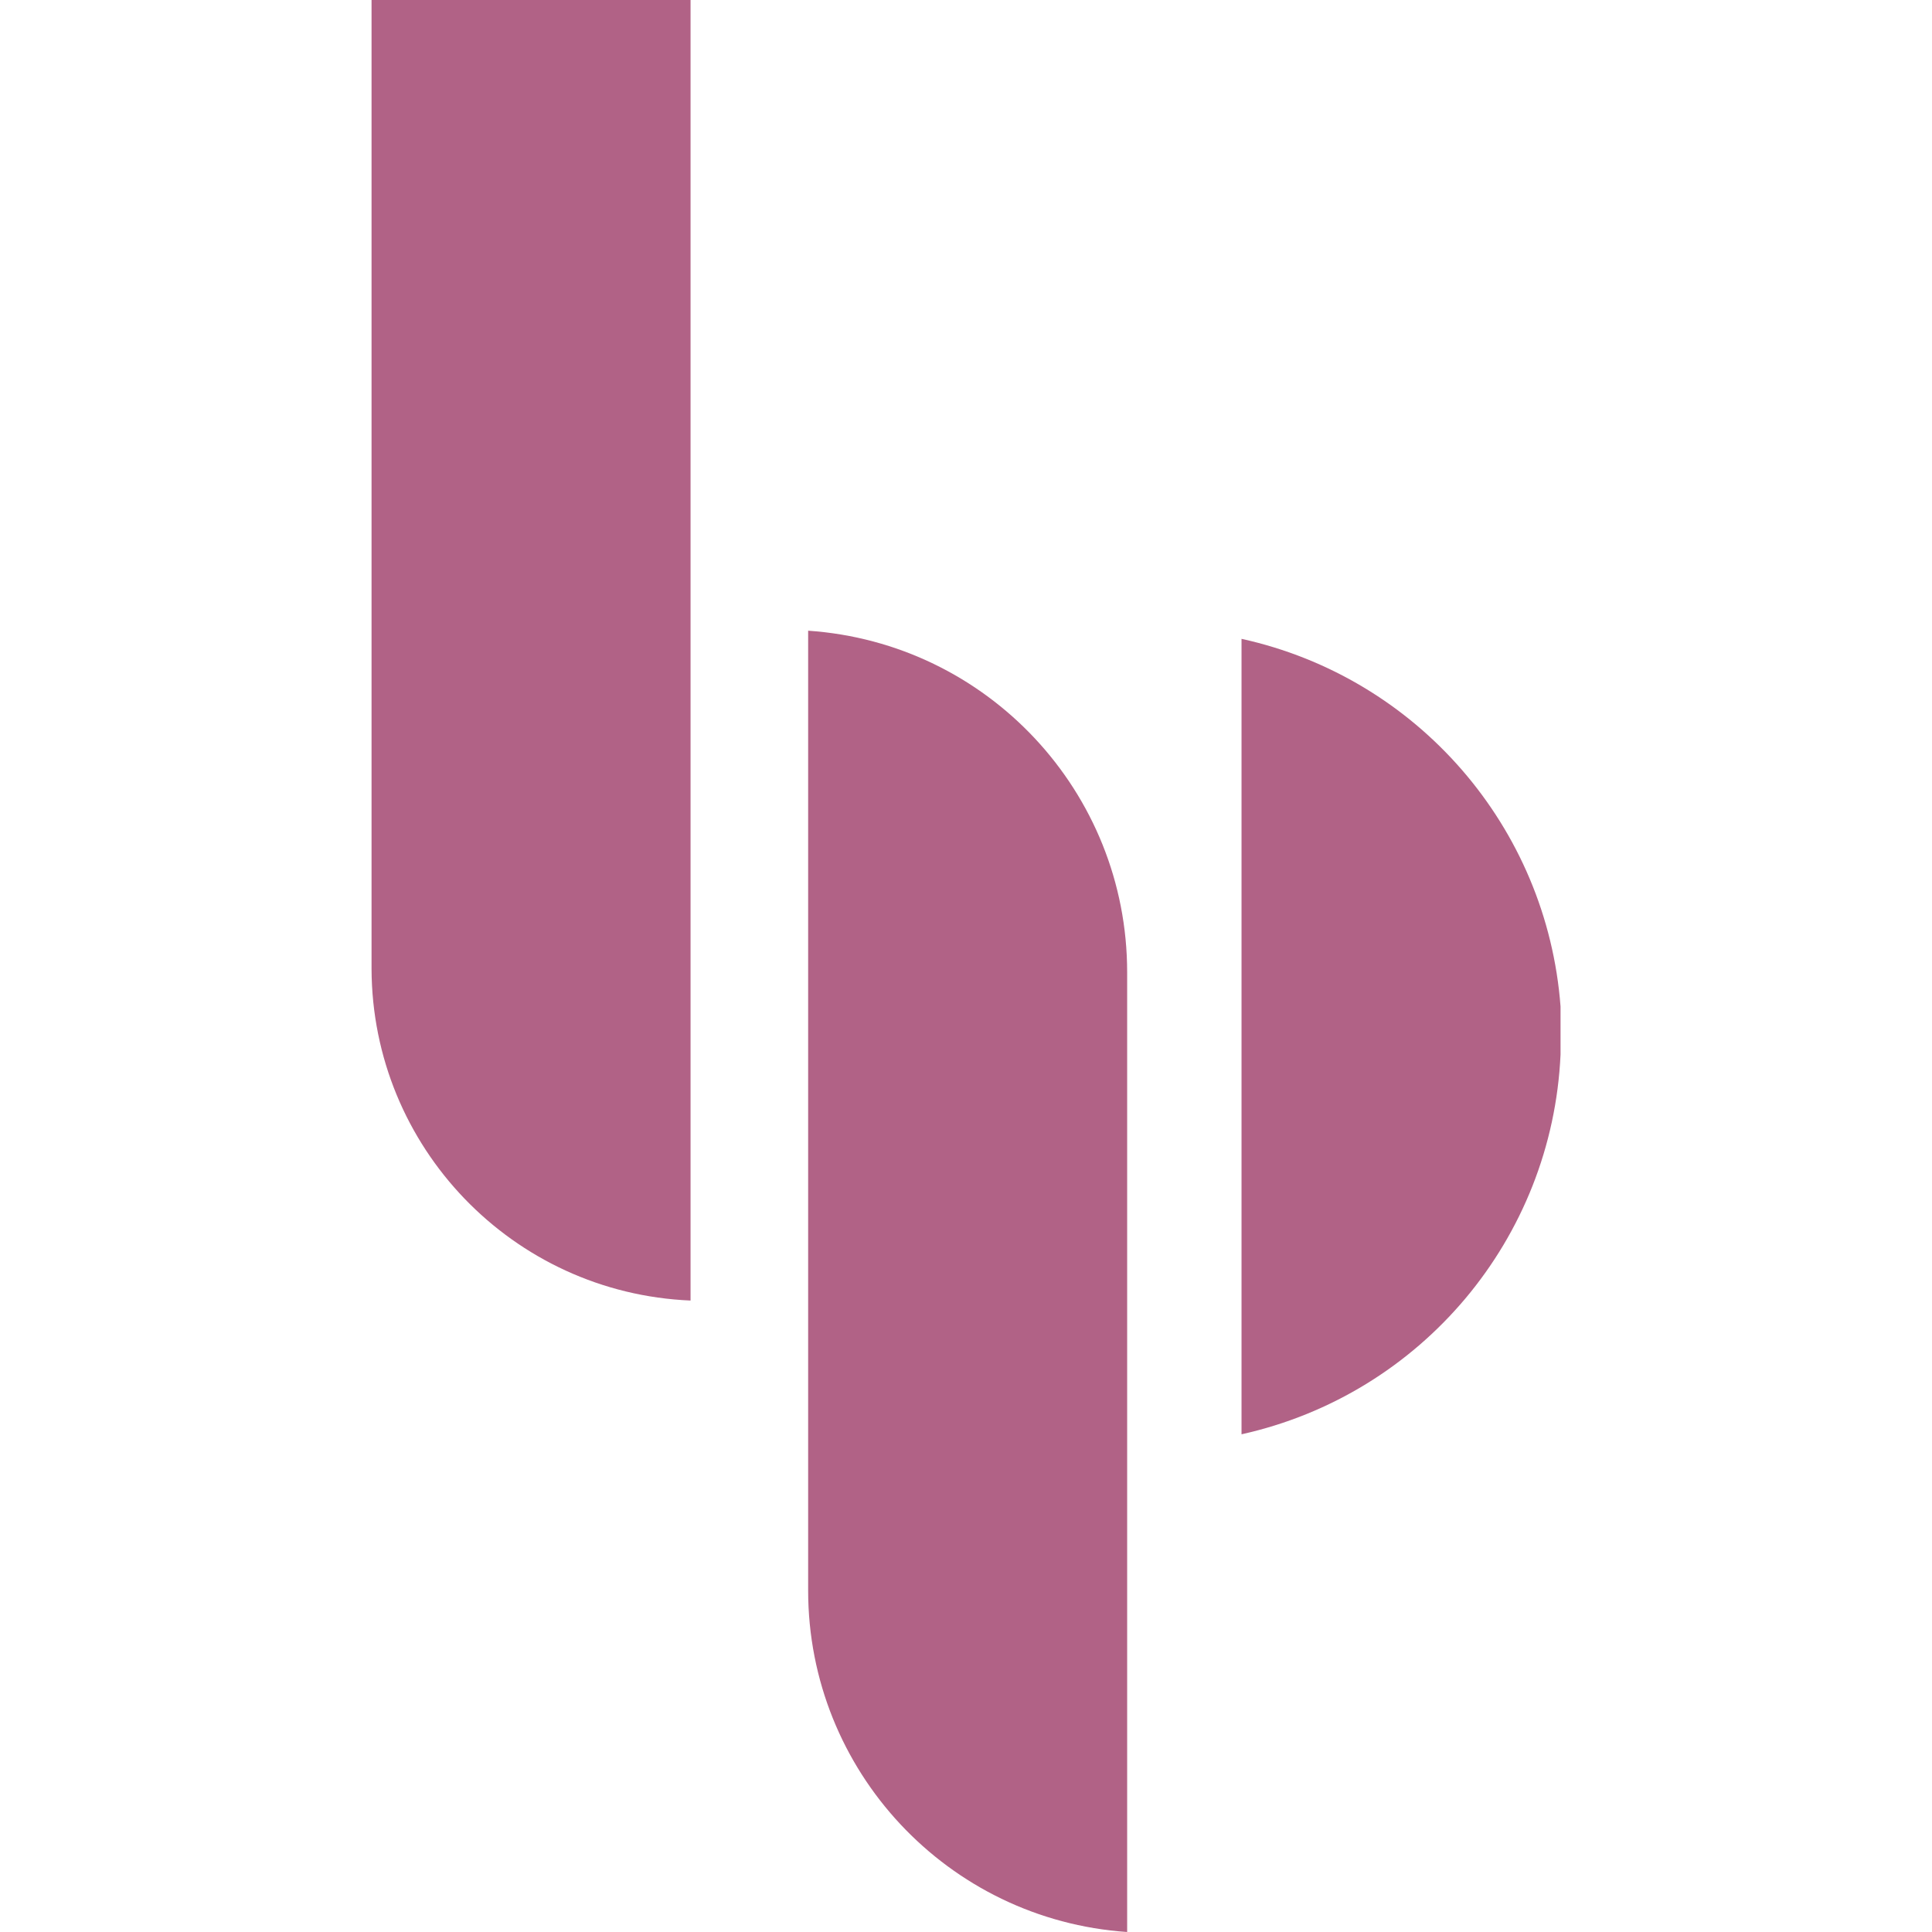
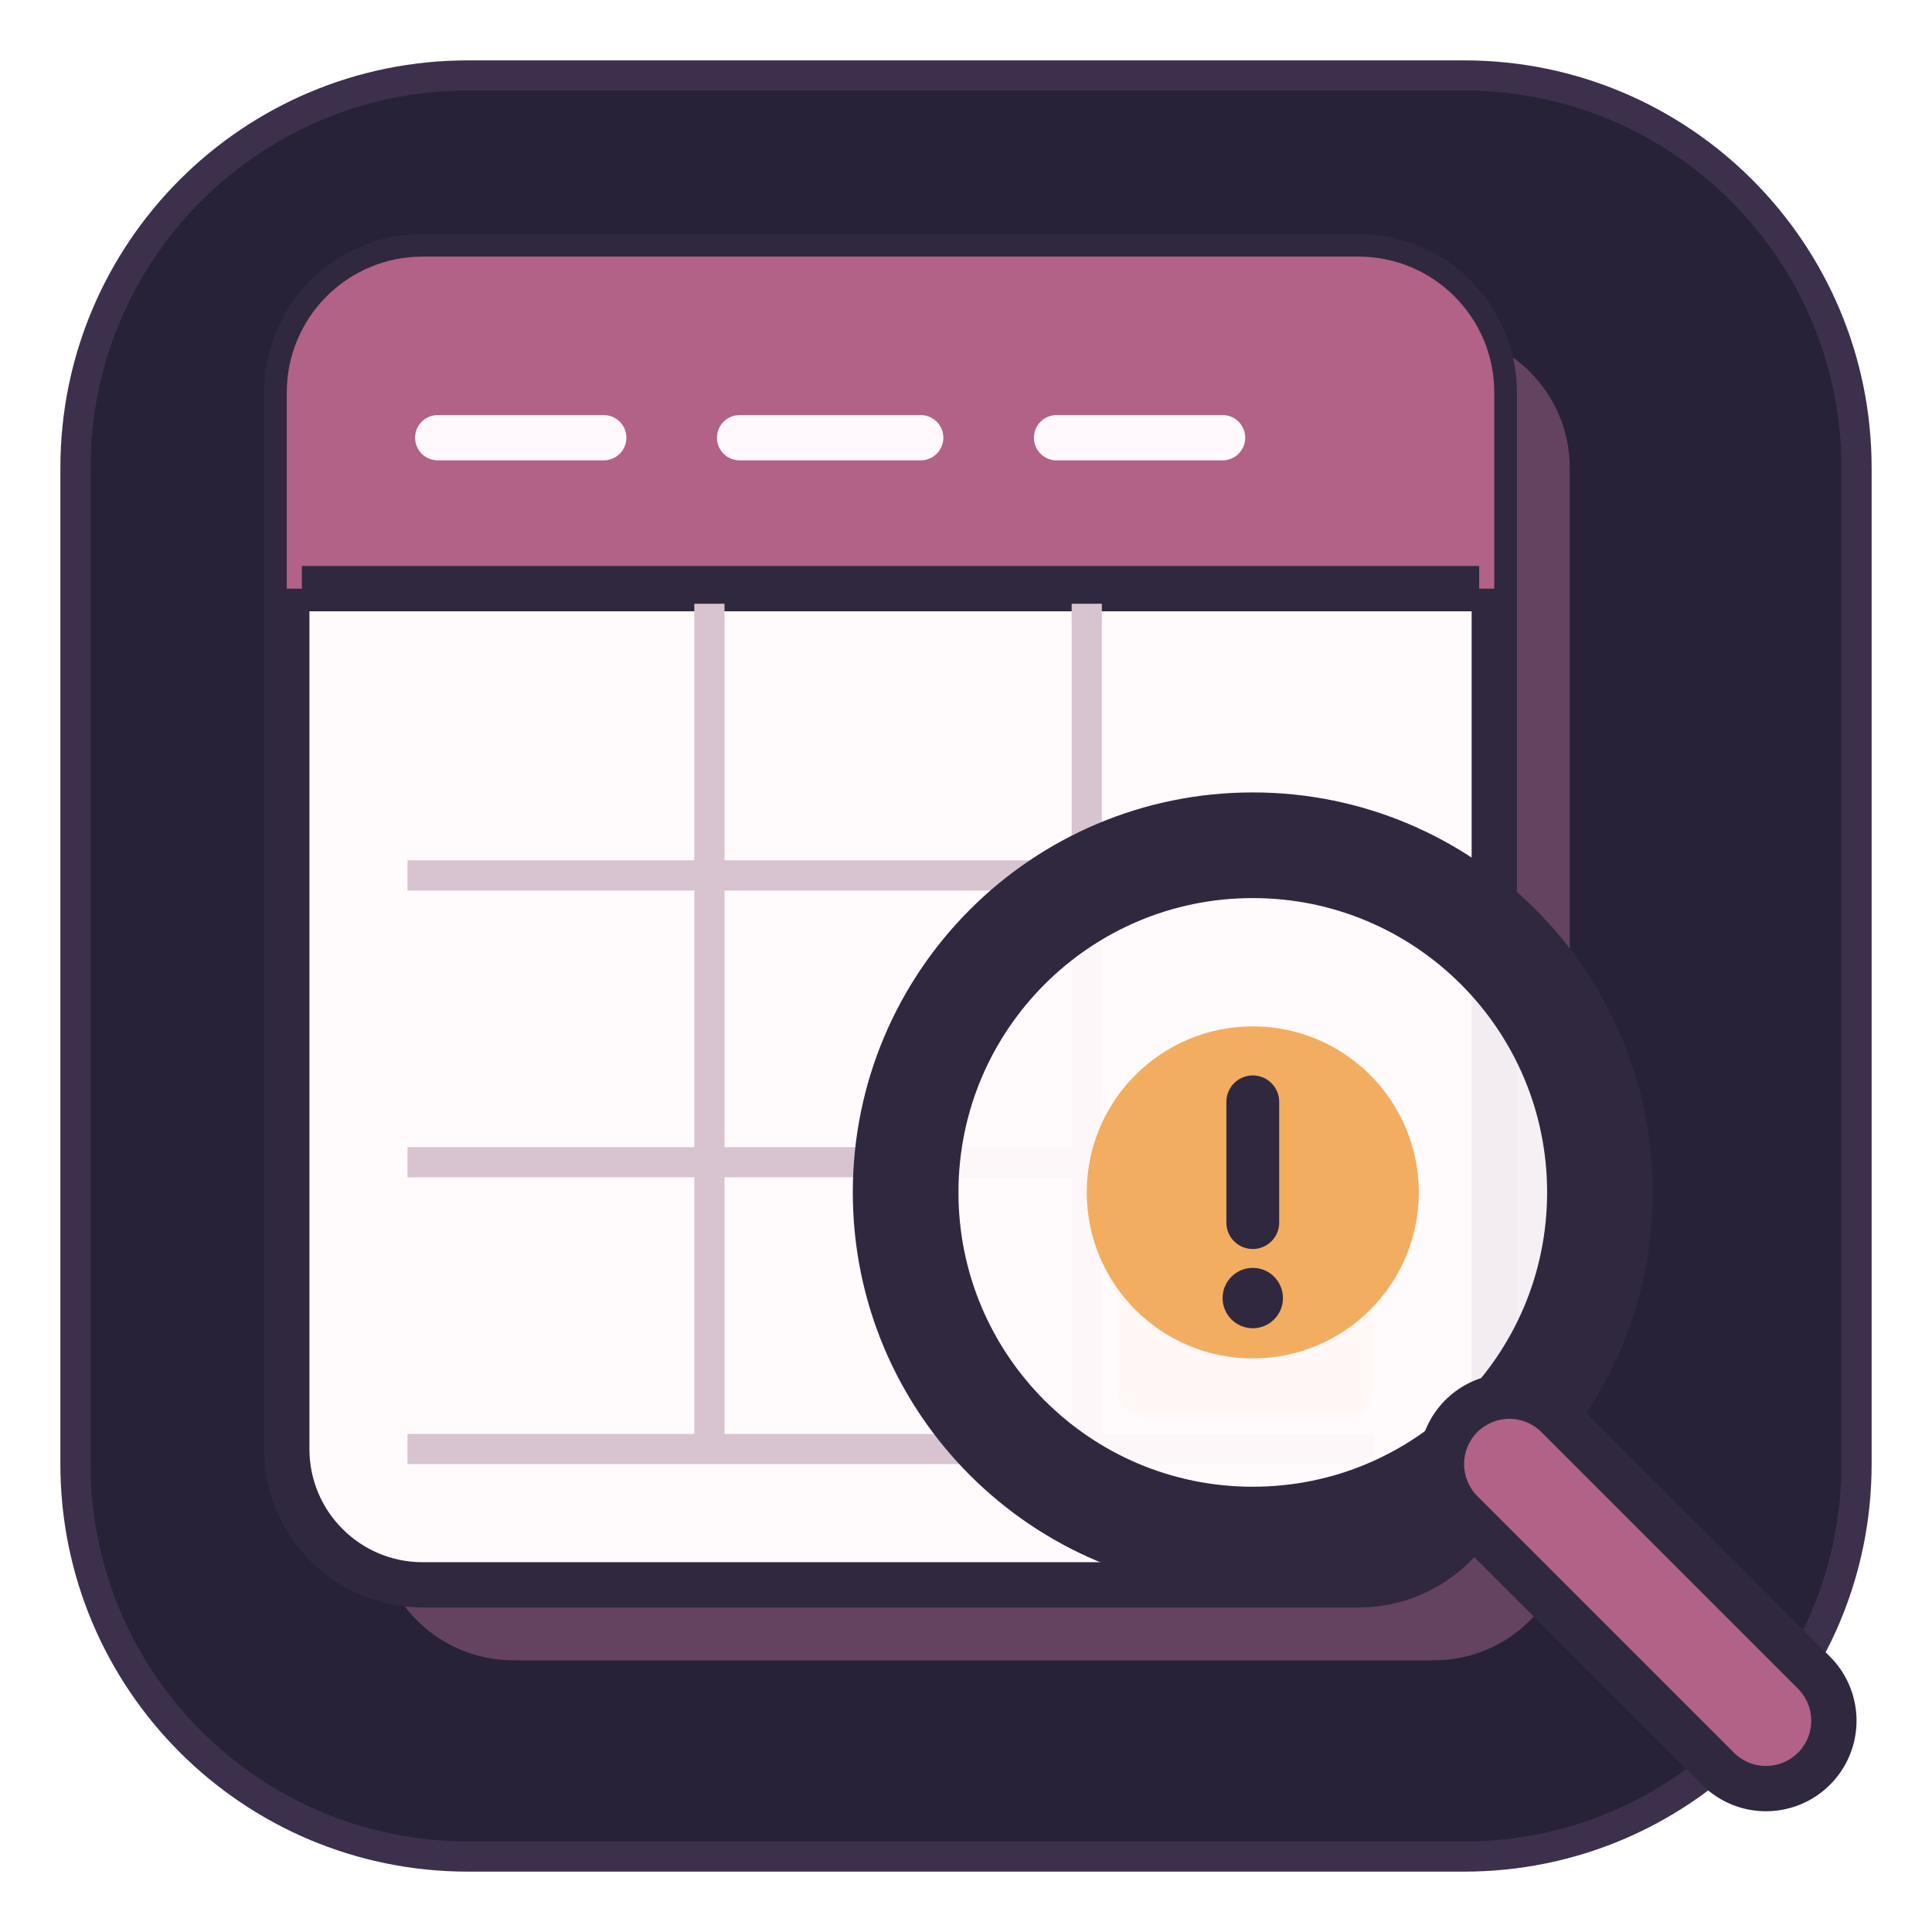
- <svg xmlns="http://www.w3.org/2000/svg" width="32" height="32" viewBox="0 0 47.581 77.316">
-   <g transform="translate(351.3069,-158.5494)">
-     <g transform="matrix(2.430745,0,0,2.430745,-363.7487,-127.0715)" style="fill:#b16286">
-       <path d="m 12.307,127.887 v 11.224 4.579 a 5.636,5.636 0 0 0 5.252,5.621 V 138.087 133.508 A 5.636,5.636 0 0 0 12.307,127.887 Z" />
-       <path d="m 5.119,117.503 v 15.95 a 5.483,5.483 0 0 0 5.252,5.462 v -10.925 -10.487 z" />
-       <path d="m 19.442,128.021 v 13.096 a 6.715,6.715 0 0 0 5.252,-6.251 v -0.793 a 6.715,6.715 0 0 0 -5.252,-6.052 z" />
-     </g>
-   </g>
+ <svg xmlns="http://www.w3.org/2000/svg" viewBox="0 0 128 128">
+   <rect x="5" y="5" width="118" height="118" rx="26" fill="#272238" stroke="#3d304d" stroke-width="2" />
+   <rect x="25" y="22" width="79" height="88" rx="9" fill="#63435f" />
+   <rect x="19" y="17" width="80" height="88" rx="9" fill="#fffafc" stroke="#30283e" stroke-width="3" />
+   <path d="M28 17h62a9 9 0 0 1 9 9v13H19V26a9 9 0 0 1 9-9z" fill="#b16286" />
+   <path d="M20 39h78" stroke="#30283e" stroke-width="3" />
+   <path d="M29 29h11m9 0h12m9 0h11" stroke="#fff8fc" stroke-width="3" stroke-linecap="round" />
+   <path d="M47 40v56m25-56v56M27 58h64M27 77h64M27 96h64" fill="none" stroke="#d7c4d0" stroke-width="2" />
+   <rect x="74" y="79" width="17" height="15" rx="2" fill="#f9d7a5" />
+   <circle cx="83" cy="79" r="23" fill="#fffafc" fill-opacity="0.94" stroke="#30283e" stroke-width="7" />
+   <path d="m100 97 17 17" stroke="#30283e" stroke-width="12" stroke-linecap="round" />
+   <path d="m100 97 17 17" stroke="#b16286" stroke-width="6" stroke-linecap="round" />
+   <circle cx="83" cy="79" r="11" fill="#f3ad61" />
+   <path d="M83 73v8" stroke="#30283e" stroke-width="3.5" stroke-linecap="round" />
+   <circle cx="83" cy="86" r="2" fill="#30283e" />
</svg>
